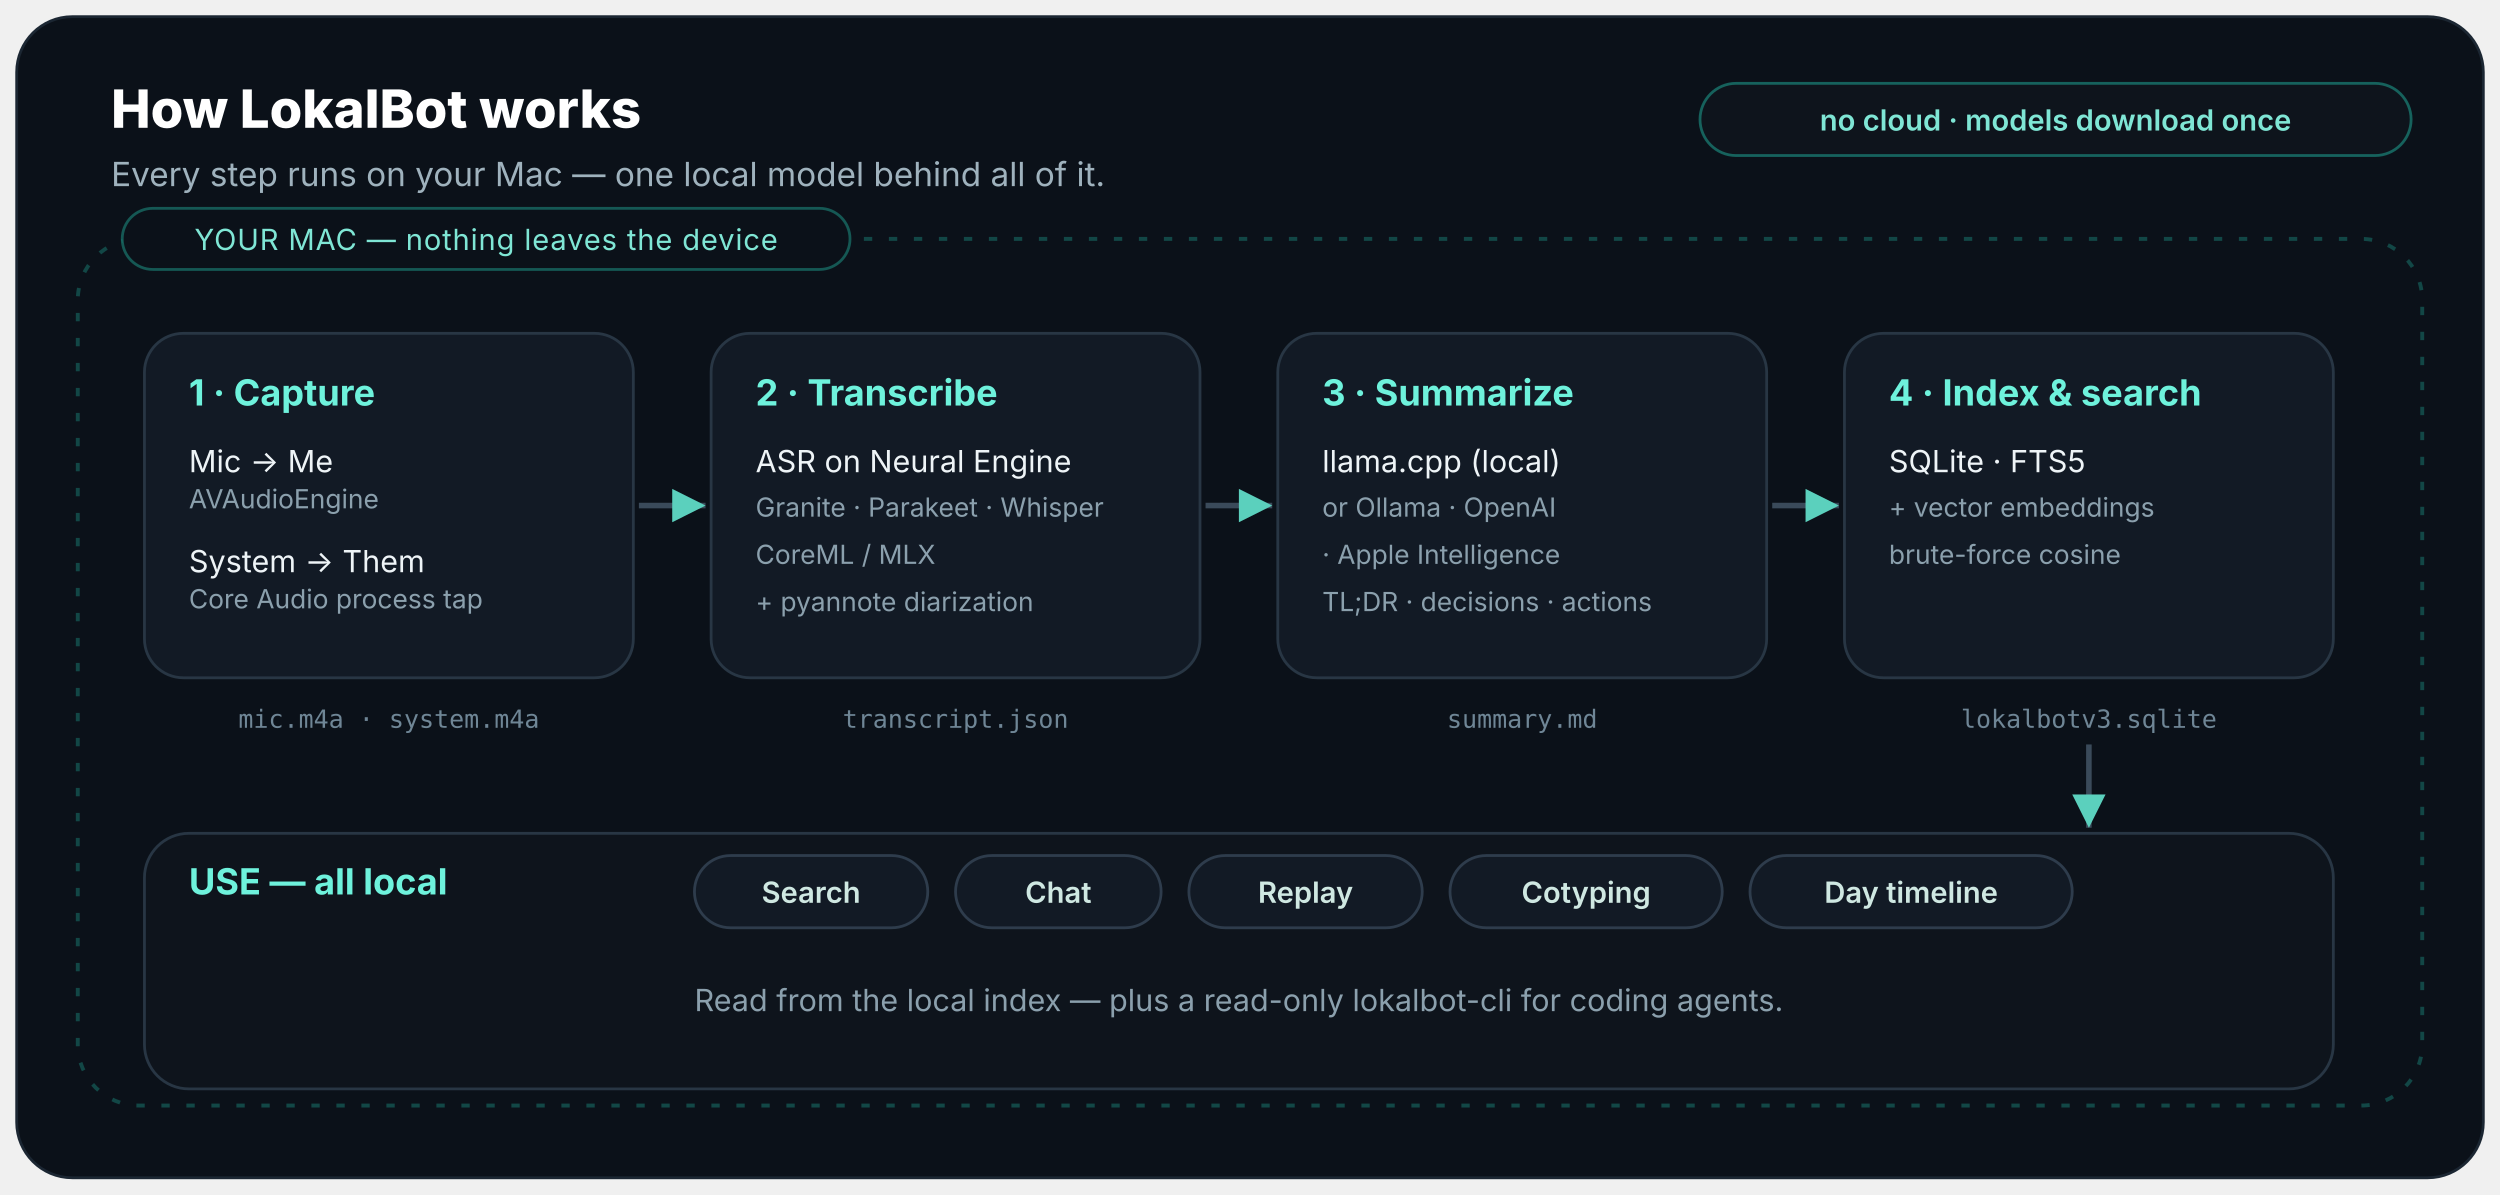
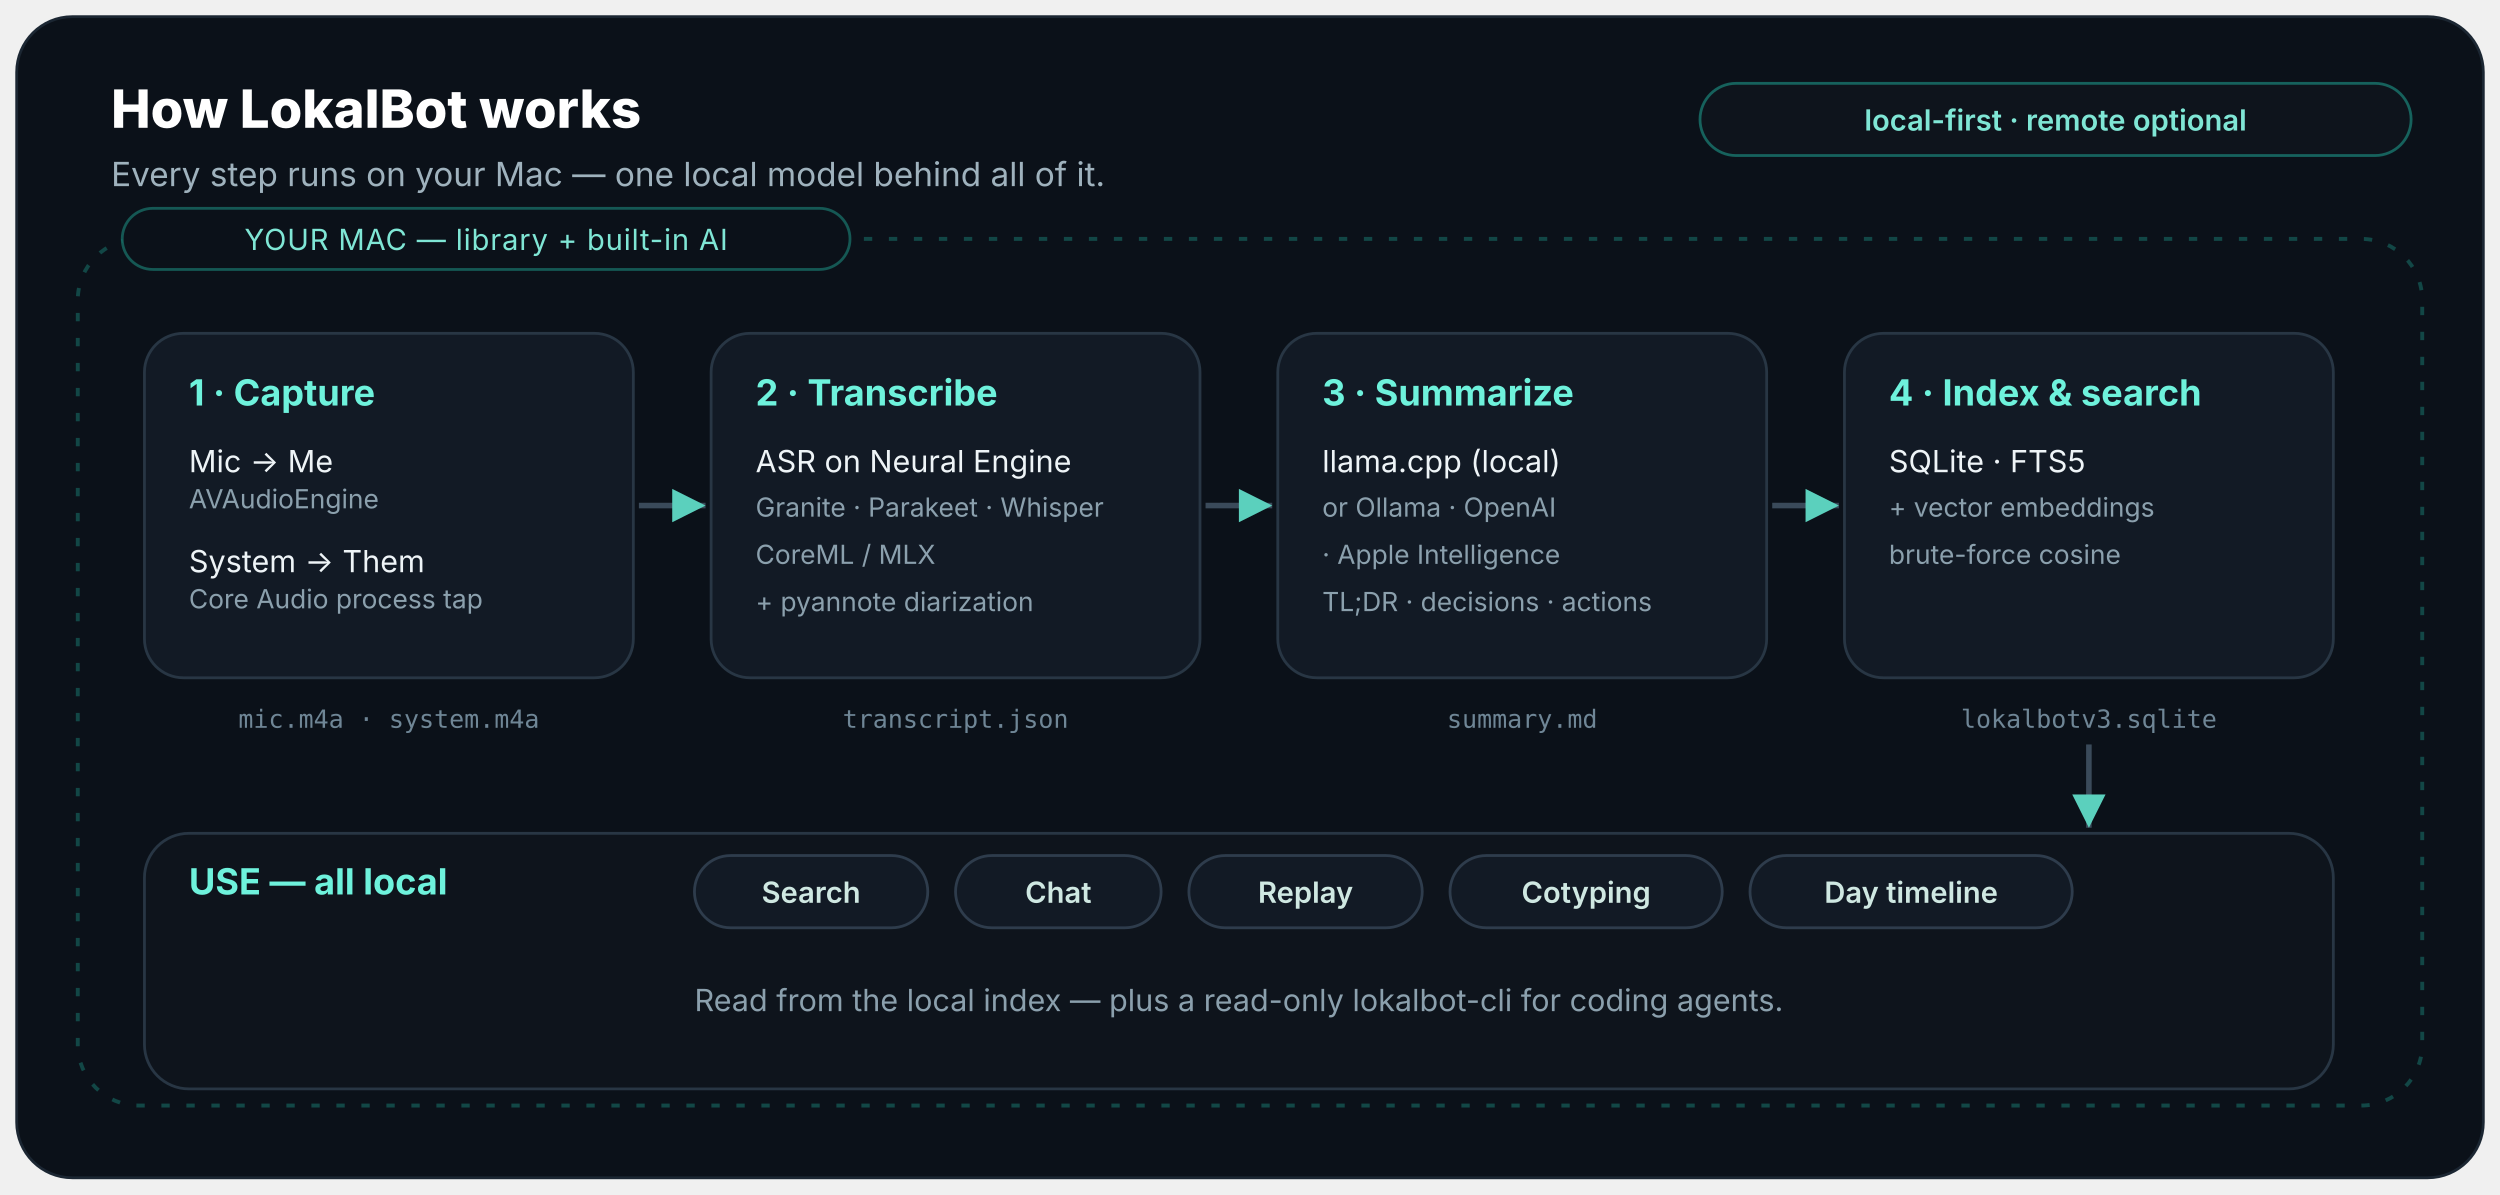
<svg xmlns="http://www.w3.org/2000/svg" viewBox="0 0 900 430" role="img" aria-labelledby="t d" font-family="-apple-system, BlinkMacSystemFont, 'SF Pro Text', 'Inter', system-ui, 'Segoe UI', Roboto, Helvetica, Arial, sans-serif">
  <defs>
    <marker id="ah" markerWidth="9" markerHeight="9" refX="6" refY="3" orient="auto">
      <path d="M0,0 L6,3 L0,6 Z" fill="#5BD0BD" />
    </marker>
  </defs>
  <style>
    .hd{font-size:13px;font-weight:700;fill:#6EF2DC;}
    .ln{font-size:11px;fill:#EEF4F7;}
    .sb{font-size:9.5px;fill:#8BA0AD;}
    .fl{font-size:9px;fill:#6F8696;font-family:ui-monospace,'SF Mono',Menlo,Consolas,monospace;}
    .pill{font-size:10.5px;font-weight:600;fill:#CFE8E2;}
  </style>
  <rect x="6" y="6" width="888" height="418" rx="20" fill="#0B1119" stroke="#1B2632" />
  <text x="40" y="46" font-size="19" font-weight="800" fill="#FFFFFF">How LokalBot works</text>
  <text x="40" y="67" font-size="12" fill="#9FB2BD">Every step runs on your Mac — one local model behind all of it.</text>
  <rect x="612" y="30" width="256" height="26" rx="13" fill="#0E141C" stroke="#23C4AE" stroke-opacity="0.45" />
-   <text x="740" y="47" text-anchor="middle" font-size="10.5" font-weight="600" fill="#7FE6D5">no cloud · models download once</text>
+   <text x="740" y="47" text-anchor="middle" font-size="10.5" font-weight="600" fill="#7FE6D5">local-first · remote optional</text>
  <rect x="28" y="86" width="844" height="312" rx="22" fill="none" stroke="#23C4AE" stroke-opacity="0.30" stroke-width="1.4" stroke-dasharray="3 6" />
  <rect x="44" y="75" width="262" height="22" rx="11" fill="#0B1119" stroke="#23C4AE" stroke-opacity="0.4" />
-   <text x="175" y="90" text-anchor="middle" font-size="10.5" letter-spacing="0.3" fill="#7FE6D5">YOUR MAC — nothing leaves the device</text>
+   <text x="175" y="90" text-anchor="middle" font-size="10.5" letter-spacing="0.3" fill="#7FE6D5">YOUR MAC — library + built-in AI</text>
  <g stroke="#3A4A5A" stroke-width="2">
    <line x1="230" y1="182" x2="254" y2="182" marker-end="url(#ah)" />
    <line x1="434" y1="182" x2="458" y2="182" marker-end="url(#ah)" />
    <line x1="638" y1="182" x2="662" y2="182" marker-end="url(#ah)" />
    <line x1="752" y1="268" x2="752" y2="298" marker-end="url(#ah)" />
  </g>
  <rect x="52" y="120" width="176" height="124" rx="14" fill="#121A25" stroke="#283644" />
  <text class="hd" x="68" y="146">1 · Capture</text>
  <text class="ln" x="68" y="170">Mic → Me</text>
  <text class="sb" x="68" y="183">AVAudioEngine</text>
  <text class="ln" x="68" y="206">System → Them</text>
  <text class="sb" x="68" y="219">Core Audio process tap</text>
  <text class="fl" x="140" y="262" text-anchor="middle">mic.m4a · system.m4a</text>
  <rect x="256" y="120" width="176" height="124" rx="14" fill="#121A25" stroke="#283644" />
  <text class="hd" x="272" y="146">2 · Transcribe</text>
  <text class="ln" x="272" y="170">ASR on Neural Engine</text>
  <text class="sb" x="272" y="186">Granite · Parakeet · Whisper</text>
  <text class="sb" x="272" y="203">CoreML / MLX</text>
  <text class="sb" x="272" y="220">+ pyannote diarization</text>
  <text class="fl" x="344" y="262" text-anchor="middle">transcript.json</text>
  <rect x="460" y="120" width="176" height="124" rx="14" fill="#121A25" stroke="#283644" />
  <text class="hd" x="476" y="146">3 · Summarize</text>
  <text class="ln" x="476" y="170">llama.cpp (local)</text>
  <text class="sb" x="476" y="186">or Ollama · OpenAI</text>
  <text class="sb" x="476" y="203">· Apple Intelligence</text>
  <text class="sb" x="476" y="220">TL;DR · decisions · actions</text>
  <text class="fl" x="548" y="262" text-anchor="middle">summary.md</text>
  <rect x="664" y="120" width="176" height="124" rx="14" fill="#121A25" stroke="#283644" />
  <text class="hd" x="680" y="146">4 · Index &amp; search</text>
  <text class="ln" x="680" y="170">SQLite · FTS5</text>
  <text class="sb" x="680" y="186">+ vector embeddings</text>
  <text class="sb" x="680" y="203">brute-force cosine</text>
  <text class="fl" x="752" y="262" text-anchor="middle">lokalbotv3.sqlite</text>
  <rect x="52" y="300" width="788" height="92" rx="16" fill="#0E141C" stroke="#283644" />
  <text x="68" y="322" class="hd">USE — all local</text>
  <g>
    <rect x="250" y="308" width="84" height="26" rx="13" fill="#121A25" stroke="#2E3C4C" />
    <text class="pill" x="292" y="325" text-anchor="middle">Search</text>
    <rect x="344" y="308" width="74" height="26" rx="13" fill="#121A25" stroke="#2E3C4C" />
    <text class="pill" x="381" y="325" text-anchor="middle">Chat</text>
    <rect x="428" y="308" width="84" height="26" rx="13" fill="#121A25" stroke="#2E3C4C" />
    <text class="pill" x="470" y="325" text-anchor="middle">Replay</text>
    <rect x="522" y="308" width="98" height="26" rx="13" fill="#121A25" stroke="#2E3C4C" />
    <text class="pill" x="571" y="325" text-anchor="middle">Cotyping</text>
    <rect x="630" y="308" width="116" height="26" rx="13" fill="#121A25" stroke="#2E3C4C" />
    <text class="pill" x="688" y="325" text-anchor="middle">Day timeline</text>
  </g>
  <text x="446" y="364" text-anchor="middle" font-size="11" fill="#8BA0AD">Read from the local index — plus a read-only lokalbot-cli for coding agents.</text>
</svg>
